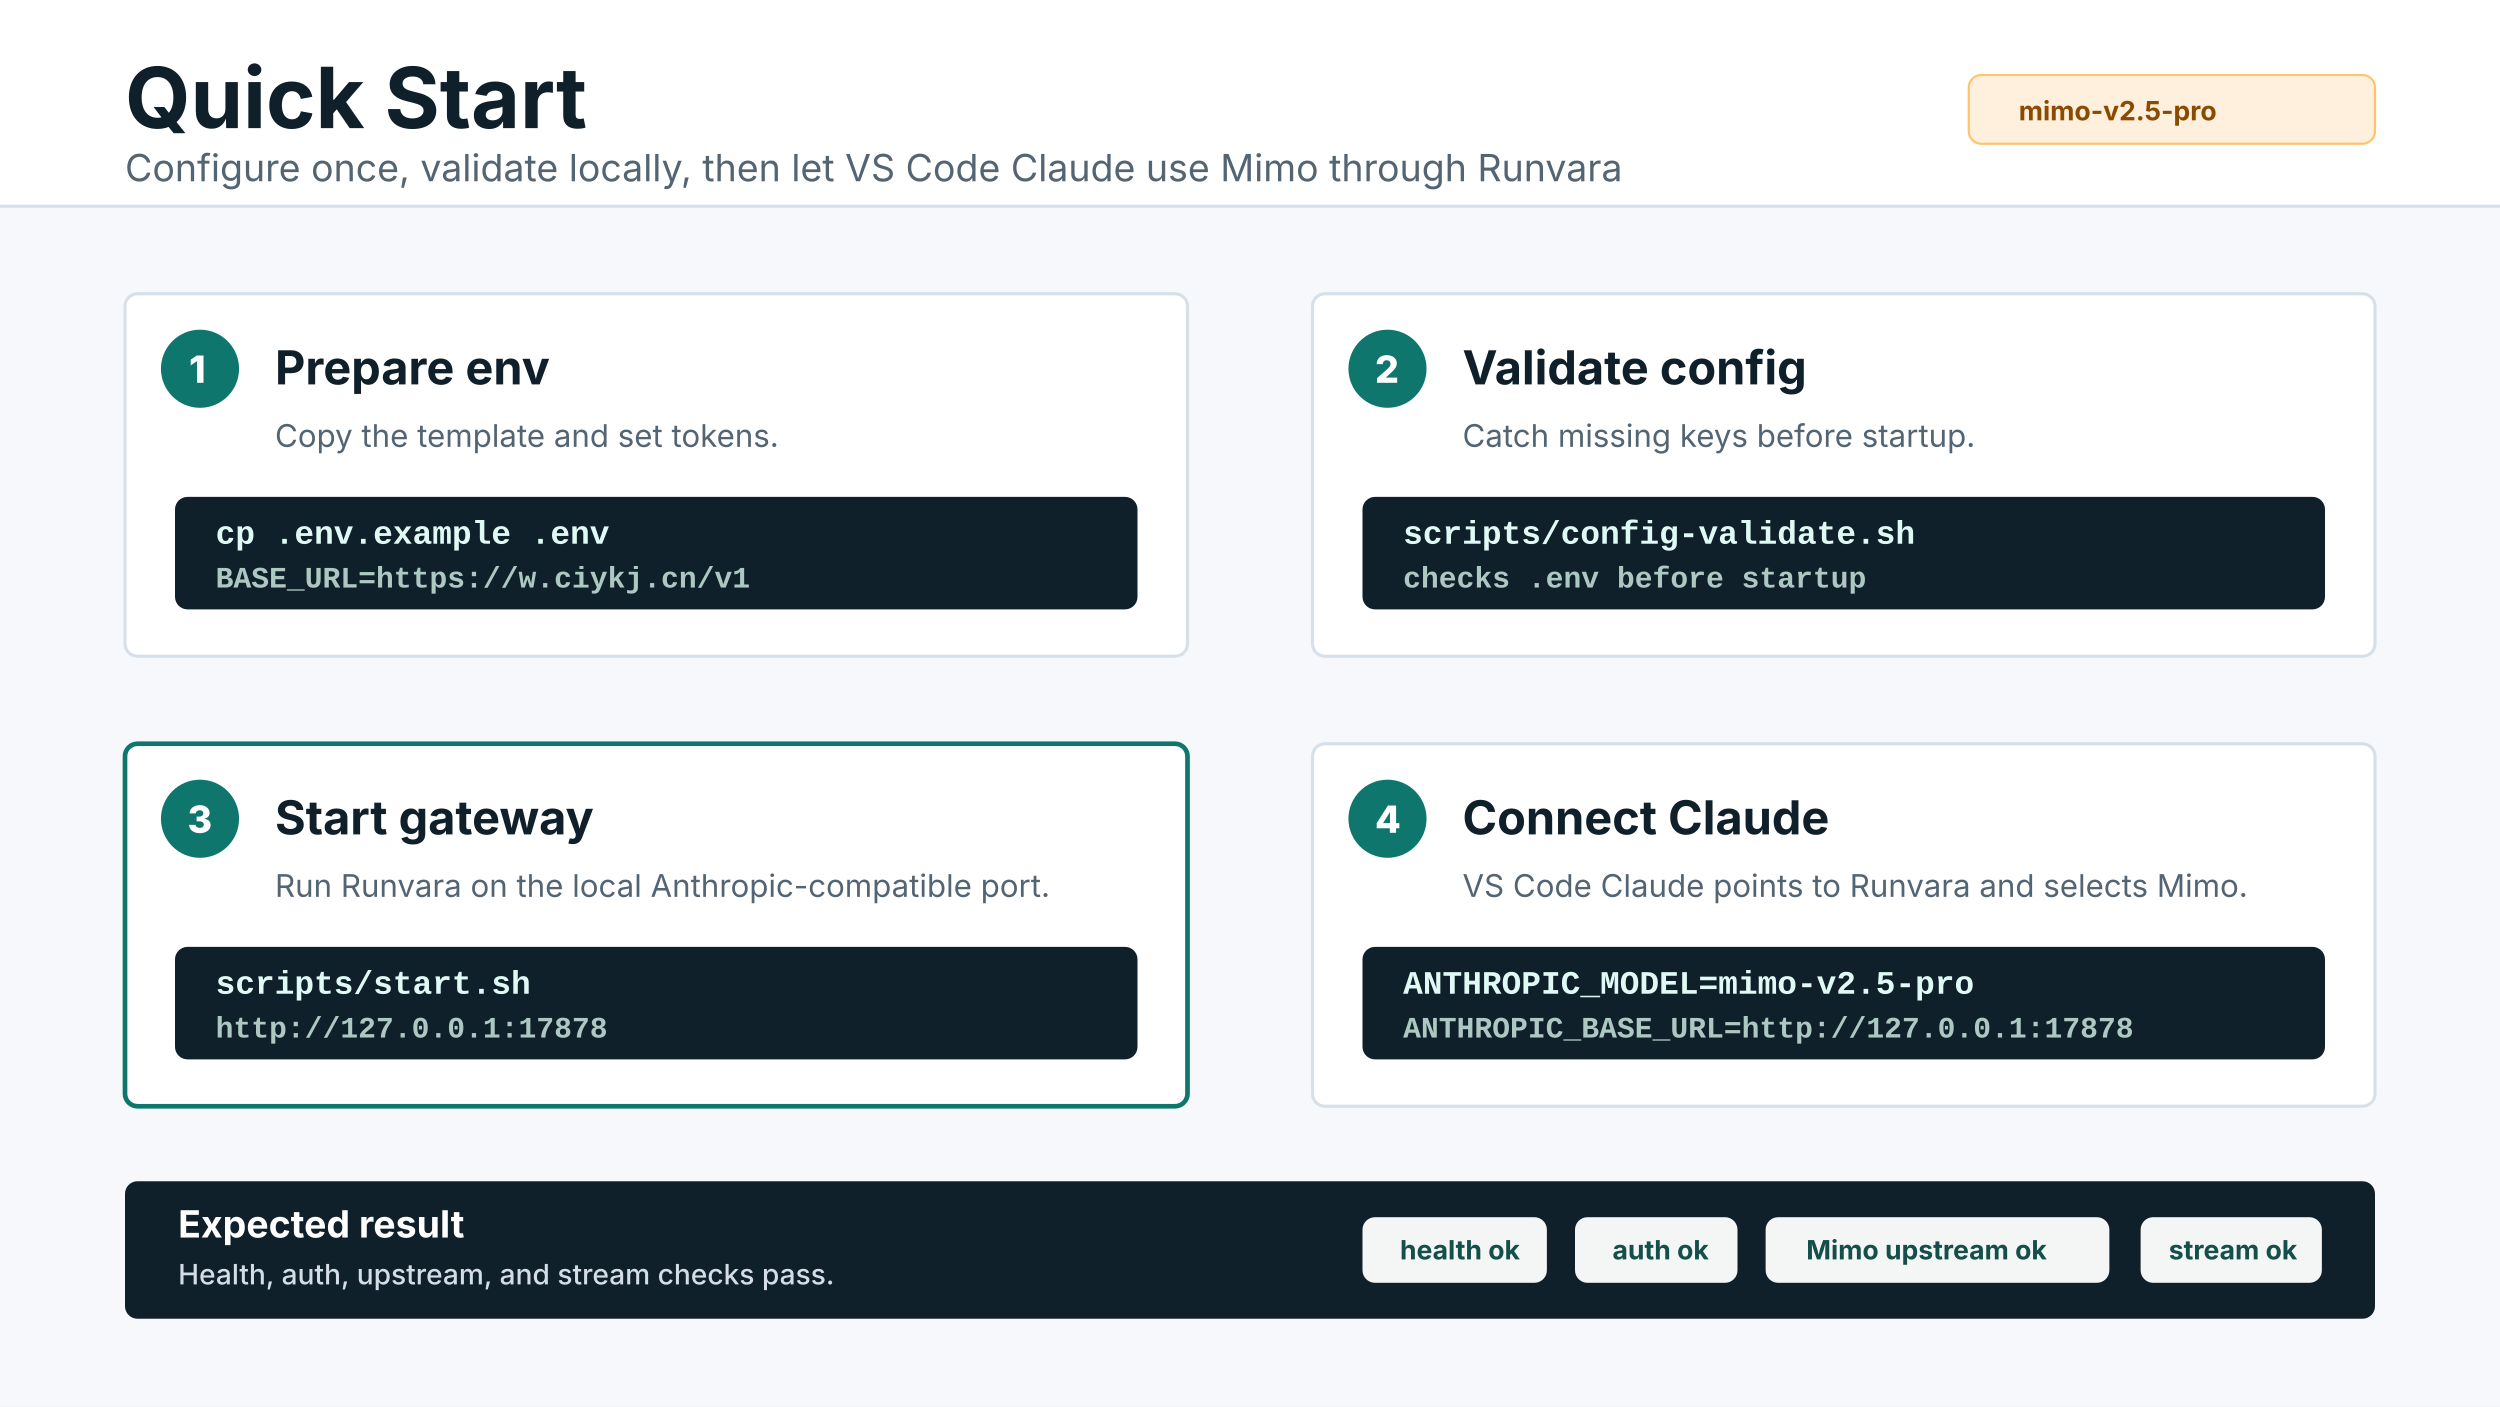
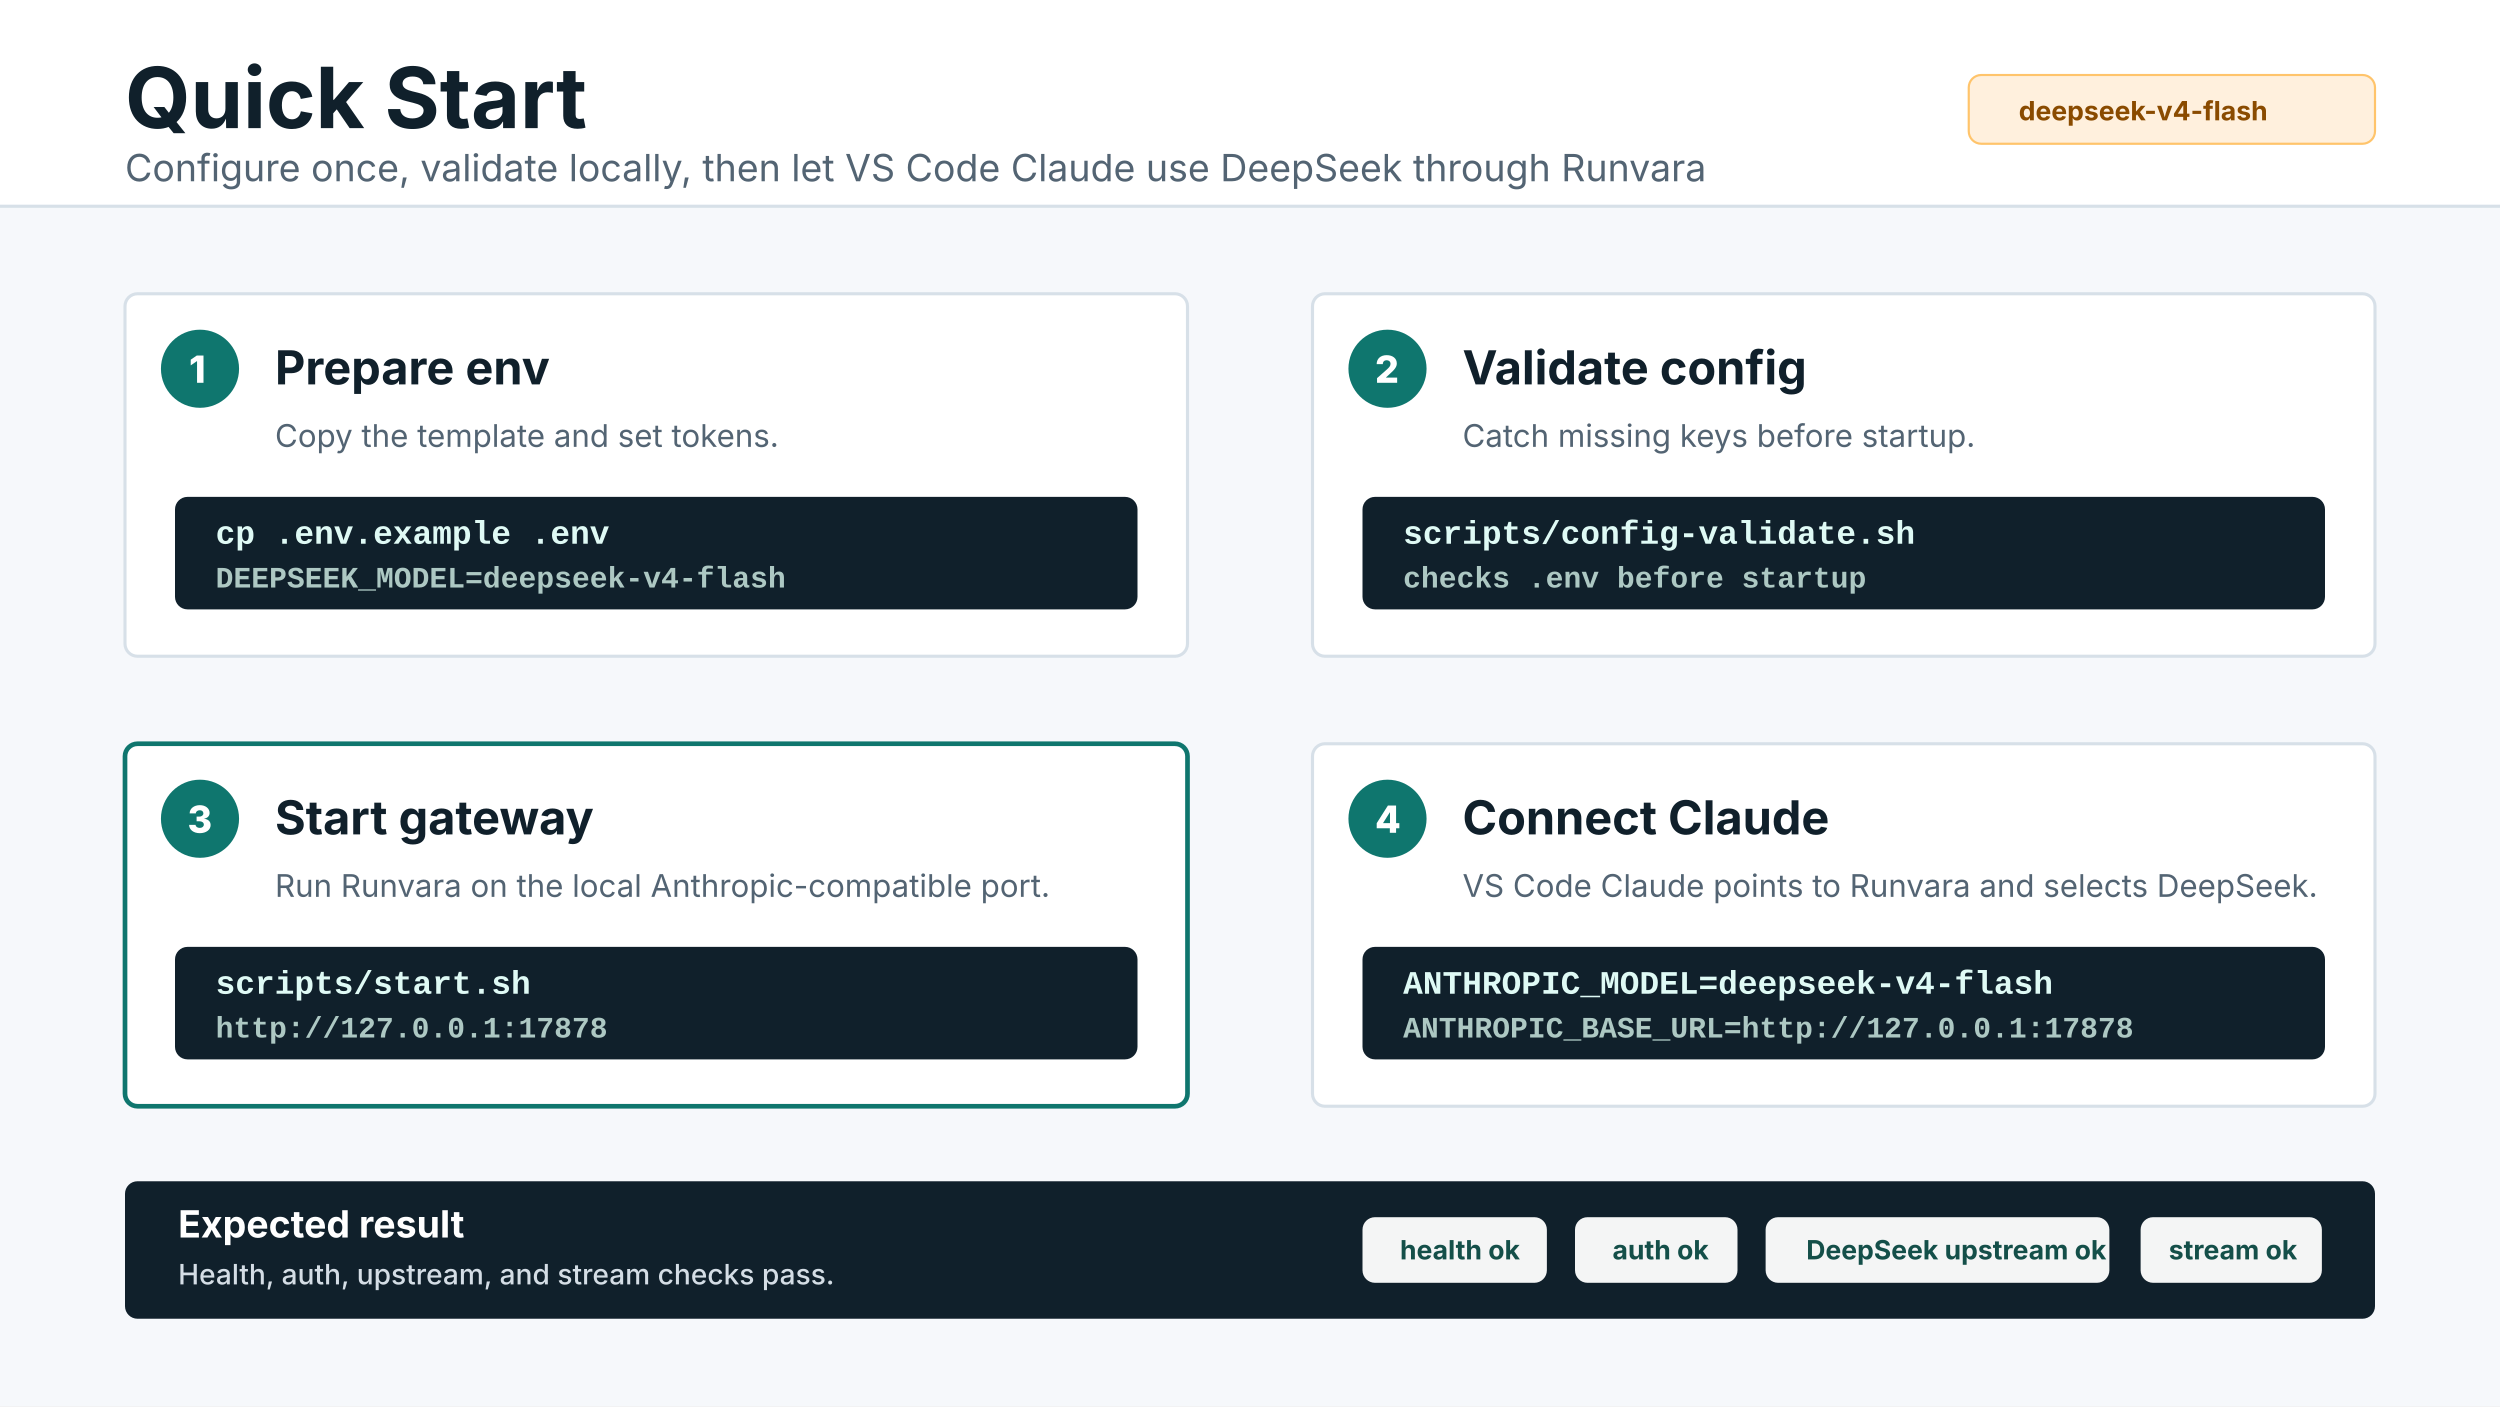
<svg xmlns="http://www.w3.org/2000/svg" width="1600" height="900" viewBox="0 0 1600 900" role="img" aria-labelledby="title desc">
  <defs>
    <style>
      .bg { fill: #f6f8fb; }
      .header { fill: #ffffff; }
      .card { fill: #ffffff; stroke: #d7e0e8; stroke-width: 2; }
      .card-hot { fill: #ffffff; stroke: #0f766e; stroke-width: 3; }
      .title { fill: #10202b; font: 700 54px Inter, ui-sans-serif, system-ui, -apple-system, BlinkMacSystemFont, "Segoe UI", sans-serif; }
      .subtitle { fill: #536473; font: 400 24px Inter, ui-sans-serif, system-ui, -apple-system, BlinkMacSystemFont, "Segoe UI", sans-serif; }
      .step-num { fill: #ffffff; font: 800 24px Inter, ui-sans-serif, system-ui, -apple-system, BlinkMacSystemFont, "Segoe UI", sans-serif; }
      .h2 { fill: #10202b; font: 700 30px Inter, ui-sans-serif, system-ui, -apple-system, BlinkMacSystemFont, "Segoe UI", sans-serif; }
      .body { fill: #536473; font: 400 20px Inter, ui-sans-serif, system-ui, -apple-system, BlinkMacSystemFont, "Segoe UI", sans-serif; }
      .code { fill: #dffaf5; font: 600 21px ui-monospace, SFMono-Regular, Menlo, Consolas, "Liberation Mono", monospace; }
      .code-dim { fill: #adc8c3; font: 600 19px ui-monospace, SFMono-Regular, Menlo, Consolas, "Liberation Mono", monospace; }
      .code-bg { fill: #10202b; }
      .chip { fill: #e7f5f3; stroke: #b8ddd7; stroke-width: 1.4; }
      .chip-hot { fill: #fff0dd; stroke: #ffc46b; stroke-width: 1.4; }
      .chip-text { fill: #144f49; font: 700 17px Inter, ui-sans-serif, system-ui, -apple-system, BlinkMacSystemFont, "Segoe UI", sans-serif; }
      .chip-hot-text { fill: #8a4b00; font: 700 17px Inter, ui-sans-serif, system-ui, -apple-system, BlinkMacSystemFont, "Segoe UI", sans-serif; }
      .band { fill: #10202b; }
      .band-title { fill: #ffffff; font: 700 24px Inter, ui-sans-serif, system-ui, -apple-system, BlinkMacSystemFont, "Segoe UI", sans-serif; }
      .band-text { fill: #d4dde5; font: 500 18px Inter, ui-sans-serif, system-ui, -apple-system, BlinkMacSystemFont, "Segoe UI", sans-serif; }
    </style>
  </defs>
  <rect class="bg" width="1600" height="900" />
  <rect class="header" x="0" y="0" width="1600" height="132" />
  <line x1="0" y1="132" x2="1600" y2="132" stroke="#d7e0e8" stroke-width="2" />
  <text class="title" x="80" y="82">Quick Start</text>
-   <text class="subtitle" x="80" y="116">Configure once, validate locally, then let VS Code Claude use Mimo through Runvara</text>
+   <text class="subtitle" x="80" y="116">Configure once, validate locally, then let VS Code Claude use DeepSeek through Runvara</text>
  <rect class="chip-hot" x="1260" y="48" width="260" height="44" rx="8" />
-   <text class="chip-hot-text" x="1292" y="77">mimo-v2.5-pro</text>
+   <text class="chip-hot-text" x="1292" y="77">deepseek-v4-flash</text>
  <rect class="card" x="80" y="188" width="680" height="232" rx="8" />
  <circle cx="128" cy="236" r="25" fill="#0f766e" />
  <text class="step-num" x="121" y="245">1</text>
  <text class="h2" x="176" y="246">Prepare env</text>
  <text class="body" x="176" y="286">Copy the template and set tokens.</text>
  <rect class="code-bg" x="112" y="318" width="616" height="72" rx="8" />
  <text class="code" x="138" y="348">cp .env.example .env</text>
-   <text class="code-dim" x="138" y="376">BASE_URL=https://w.ciykj.cn/v1</text>
+   <text class="code-dim" x="138" y="376">DEEPSEEK_MODEL=deepseek-v4-flash</text>
  <rect class="card" x="840" y="188" width="680" height="232" rx="8" />
  <circle cx="888" cy="236" r="25" fill="#0f766e" />
  <text class="step-num" x="880" y="245">2</text>
  <text class="h2" x="936" y="246">Validate config</text>
  <text class="body" x="936" y="286">Catch missing keys before startup.</text>
  <rect class="code-bg" x="872" y="318" width="616" height="72" rx="8" />
  <text class="code" x="898" y="348">scripts/config-validate.sh</text>
  <text class="code-dim" x="898" y="376">checks .env before startup</text>
  <rect class="card-hot" x="80" y="476" width="680" height="232" rx="8" />
  <circle cx="128" cy="524" r="25" fill="#0f766e" />
  <text class="step-num" x="120" y="533">3</text>
  <text class="h2" x="176" y="534">Start gateway</text>
  <text class="body" x="176" y="574">Run Runvara on the local Anthropic-compatible port.</text>
  <rect class="code-bg" x="112" y="606" width="616" height="72" rx="8" />
  <text class="code" x="138" y="636">scripts/start.sh</text>
  <text class="code-dim" x="138" y="664">http://127.0.0.1:17878</text>
  <rect class="card" x="840" y="476" width="680" height="232" rx="8" />
  <circle cx="888" cy="524" r="25" fill="#0f766e" />
  <text class="step-num" x="880" y="533">4</text>
  <text class="h2" x="936" y="534">Connect Claude</text>
-   <text class="body" x="936" y="574">VS Code Claude points to Runvara and selects Mimo.</text>
+   <text class="body" x="936" y="574">VS Code Claude points to Runvara and selects DeepSeek.</text>
  <rect class="code-bg" x="872" y="606" width="616" height="72" rx="8" />
-   <text class="code" x="898" y="636">ANTHROPIC_MODEL=mimo-v2.5-pro</text>
+   <text class="code" x="898" y="636">ANTHROPIC_MODEL=deepseek-v4-flash</text>
  <text class="code-dim" x="898" y="664">ANTHROPIC_BASE_URL=http://127.0.0.1:17878</text>
  <rect class="band" x="80" y="756" width="1440" height="88" rx="8" />
  <text class="band-title" x="114" y="792">Expected result</text>
  <text class="band-text" x="114" y="822">Health, auth, upstream, and stream checks pass.</text>
  <rect x="872" y="779" width="118" height="42" rx="8" fill="#ffffff" opacity="0.95" />
  <text class="chip-text" x="896" y="806">health ok</text>
  <rect x="1008" y="779" width="104" height="42" rx="8" fill="#ffffff" opacity="0.95" />
  <text class="chip-text" x="1032" y="806">auth ok</text>
  <rect x="1130" y="779" width="220" height="42" rx="8" fill="#ffffff" opacity="0.95" />
-   <text class="chip-text" x="1156" y="806">Mimo upstream ok</text>
+   <text class="chip-text" x="1156" y="806">DeepSeek upstream ok</text>
  <rect x="1370" y="779" width="116" height="42" rx="8" fill="#ffffff" opacity="0.95" />
  <text class="chip-text" x="1388" y="806">stream ok</text>
</svg>
